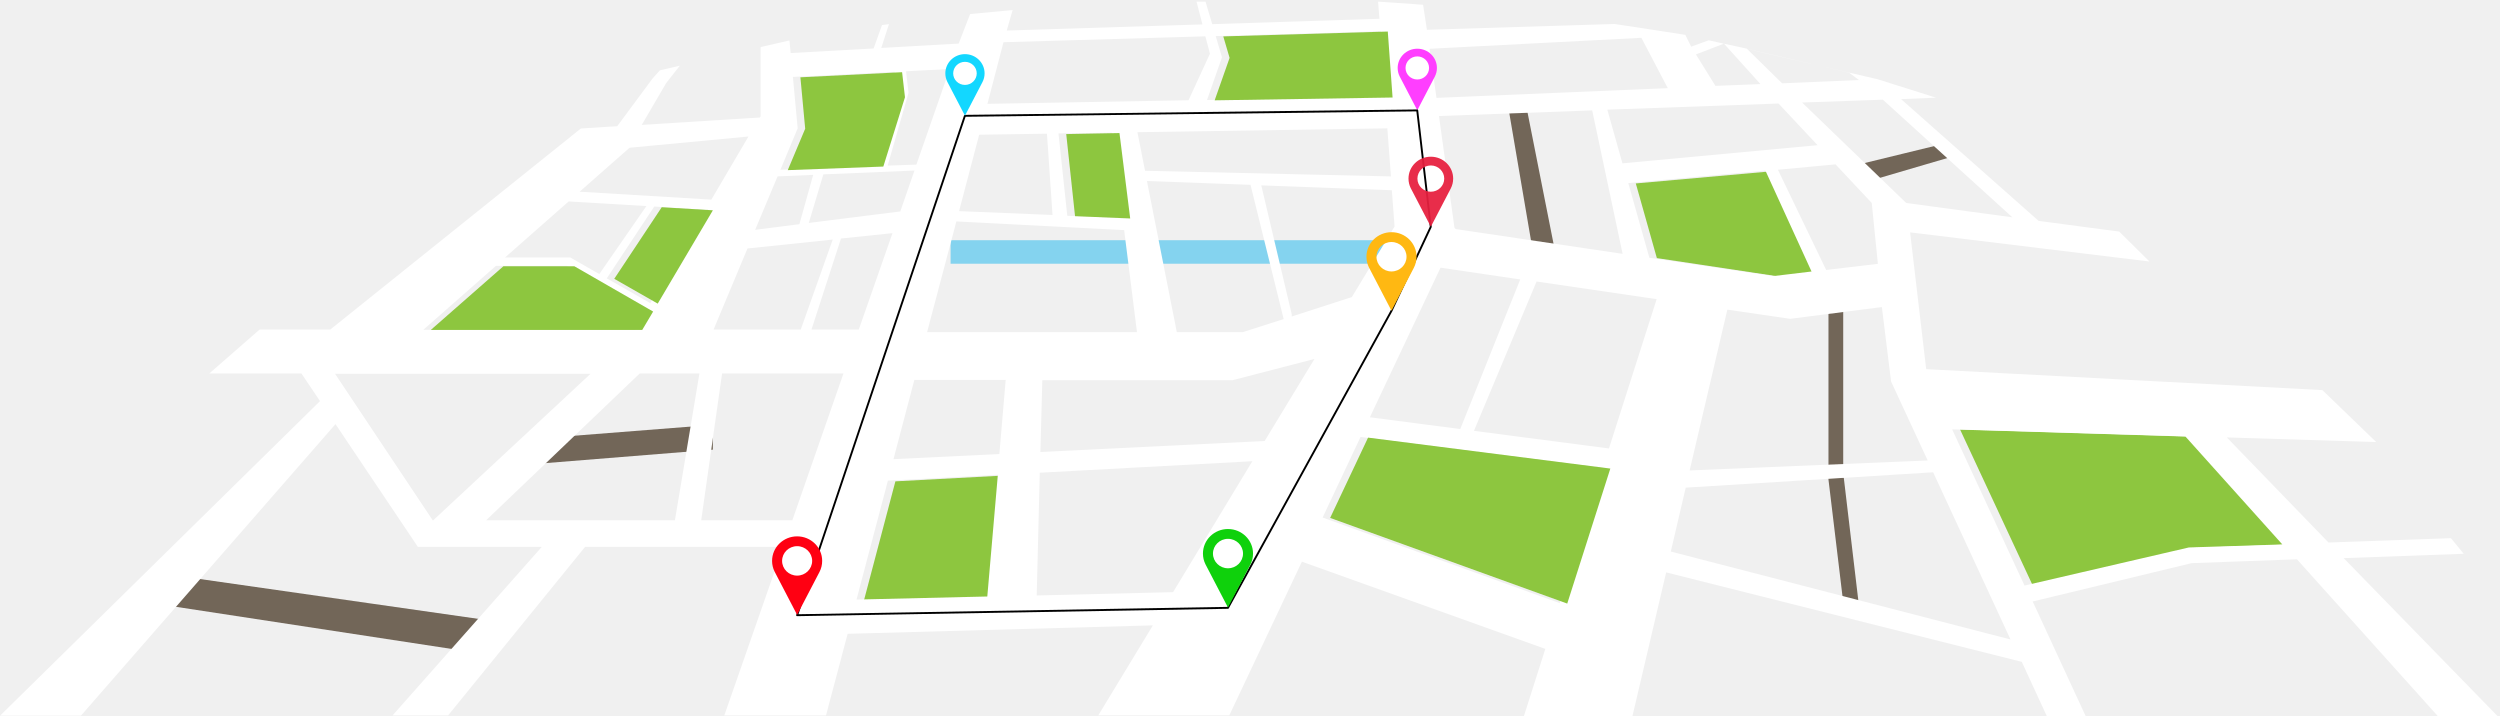
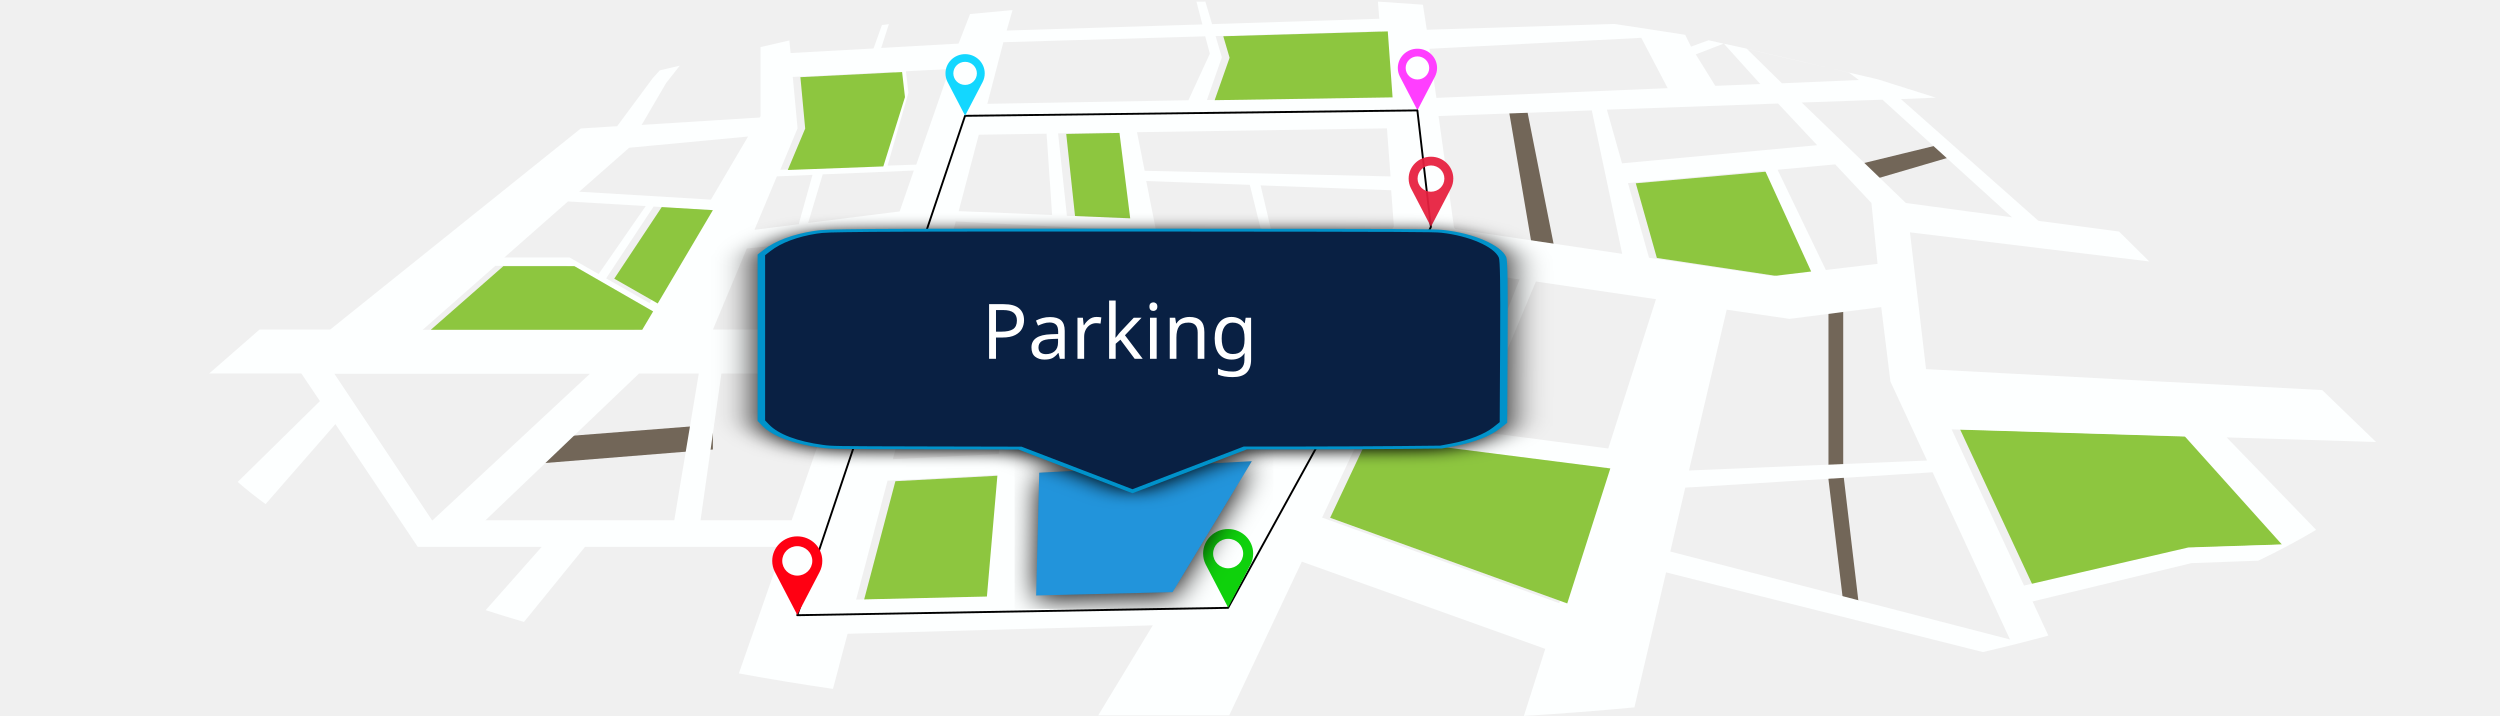
<svg xmlns="http://www.w3.org/2000/svg" width="345.4mm" height="98.87mm" version="1.1" viewBox="0 0 345.4 98.87">
-   <g transform="translate(157.6 -64.39)">
-     <polygon transform="matrix(.2646 0 0 .3533 -168.6 -84.09)" points="122.4 656.3 137.6 645.8 302.7 663.5 288.4 675.3" style="fill:#726658;stroke-width:.865" />
-     <polygon transform="matrix(.2646 0 0 .3533 -168.6 -84.09)" points="413.8 586.4 413.8 596.1 317.6 601.9 328.7 591.4" style="fill:#726658;stroke-width:.865" />
-     <polygon transform="matrix(.2646 0 0 .3533 -168.6 -84.09)" points="566.4 606.2 509.1 608.5 492.7 655 561 653.7" style="fill:#8dc63f;stroke-width:.865" />
-     <polygon transform="matrix(.2646 0 0 .3533 -168.6 -84.09)" points="1187 591 1065 588.2 1103 649.3 1188 634.5 1237 633.2" style="fill:#8dc63f;stroke-width:.865" />
-     <polygon transform="matrix(.2646 0 0 .3533 -168.6 -84.09)" points="967.3 487.2 895.7 492 906.7 521.2 971.4 528.5 991.4 526.7" style="fill:#8dc63f;stroke-width:.865" />
-     <polygon transform="matrix(.2646 0 0 .3533 -168.6 -84.09)" points="1012 484.6 1058 476.2 1066 480.4 1020 490.5" style="fill:#726658;stroke-width:.865" />
-     <polygon transform="matrix(.2646 0 0 .3533 -168.6 -84.09)" points="1004 655.8 996.3 607.8 996.3 536.8 1004 536.8 1004 605.2 1012 655.8" style="fill:#726658;stroke-width:.865" />
-     <polygon transform="matrix(.2646 0 0 .3533 -168.6 -84.09)" points="829.1 462.1 842 518.8 853.6 518.8 838.6 462.1" style="fill:#726658;stroke-width:.865" />
-     <polygon transform="matrix(.2539 0 0 .3533 -160.3 -84.09)" points="527.9 514.2 775.9 514.2 771.7 523.4 527.9 523.4" style="fill:#84d3ef;stroke-width:.883" />
-     <path d="m166.2 141.5 16.59-0.601-1.773-2.155-16.91 0.601-14.05-14.52 20.64 0.636-7.435-7.171-54.74-2.897-2.222-18.9 33.07 4.027-4.18-4.133-11.14-1.484-19-16.82 4.826-0.198-8.06-2.545-2.585 0.104-1.342-1c-6.453-1.543-12.93-3.048-19.41-4.488l-2.427 0.881-0.805-1.63-3.924-0.612-5.86-0.891-25.92 0.801-0.529-3.458-6.218-0.428 0.185 2.367-23.1 0.742-0.926-3.109h-1.244l0.82 3.144-27.04 0.848 0.813-2.83-5.872 0.55-1.583 4.082-10.69 0.601 1.059-3.289-0.958 0.124-1.16 3.238-11.46 0.636-0.172-1.744-3.981 0.917v9.552l-0.106 0.177-16.32 1.024 3.387-5.794 1.882-2.393-2.758 0.649-0.976 1.075-4.921 6.641-5.027 0.318-34.61 27.77h-9.763l-6.959 6.076h12.73l2.566 3.815-44.19 43.45h11.17l35.16-40.27 11.38 16.96h17.12l-20.61 23.28h7.673l18.92-23.28h27.36l-8.123 23.28h14.05l2.99-11.27 42.17-1.166-7.541 12.43h18.1l10.03-21.23 33.63 12.05-3.387 10.63h15.11l4.974-21.2 49.13 12.36 4.075 8.832h5.371l-7.938-17.17 21.96-5.299 14.55-0.53 20.69 23.03h8.361zm-57.47-13.49-32.89 1.378 5.212-22.22 8.678 1.272 12.67-1.625 1.27 10.28zm-12.73-40.91 5.001 5.334 0.847 8.408-7.144 0.848-6.668-13.85zm6.535-8.938 17.89 16.25-14.66-1.978-14.39-13.88zm-21.95-7.745 21.23 4.922-13.2 0.562-4.88-4.788-3.156-0.697 5.046 5.591-6.218 0.247-2.699-4.345zm7.534 8.275 5.398 5.758-26.96 2.508-2.09-7.419zm-21.54 20.77-23.07-3.427-0.159-0.177-2.143-15.44 21.17-0.777zm2.593-29.85 3.651 6.959-31.96 1.342-0.953-6.783zm-27.75 31.76 11.01 1.625-8.281 20.67-12.49-1.625zm-6.35-5.688-5.9 9.75-8.308 2.685v-0.318l-4.207-17.8 18.04 0.671zm-15.32 12.79-5.636 1.802h-9.128l-4.127-20.88 14.31 0.53zm14.82-19.71-33.97-0.777-1.058-5.334 34.53-0.53zm-24.21-19.39 22.75-0.671 0.661 9.114-24.61 0.389 2.064-5.9zm-29.32 0.848 27.89-0.812 0.635 2.402-2.963 6.429-27.78 0.495zm16.46 24.3-7.646-0.318-1.217-11.38 7.355-0.106zm-19.82-11.52 9.366-0.141 0.767 11.23-12.91-0.53zm20.03 13.18 1.773 14.1h-29l4.048-15.3zm-24.1-22.26-4.604 13.21-3.969 0.141 2.884-10.07-0.344-2.967zm-19.47 21.27 2.011-6.712 12.59-0.53-1.958 5.652zm3.307 2.296-4.419 12.43h-12.04l4.683-11.2zm-4.842-15.37-0.661-7.101 14.05-0.707 0.423 3.462-3.016 9.573-13.18 0.495zm-2.778 6.641 4.921-0.212-1.905 6.818-6.112 0.777zm-20.45-3.957 16.43-1.554-5.133 8.726-18.2-1.095zm10.48 8.584-7.62 12.89-6.006-3.427 6.562-9.927zm-18.89-1.166 10.74 0.636-6.509 9.397-4.022-2.296h-8.996zm-10.05 8.902h9.816l10.87 6.253-1.508 2.579h-29.21zm-22.23 14.91h35.3l-21.78 20.28zm46.96 20.24h-26.09l21.22-20.28h8.255zm16.22 0h-12.59l2.884-20.28h16.77zm2.646-26.35 4.075-12.58 7.117-0.742-4.657 13.32zm24.29 36.88-18.07 0.424 4.339-16.43 15.19-0.812zm1.667-19.68-14.63 0.707 2.884-10.95h12.62zm24 19.08-18.84 0.459 0.423-16.96 29.37-1.59zm12.65-20.88-30.98 1.519 0.265-9.927h26.3l11.3-2.932zm40.77 22.4-32.76-11.83 5.239-11.13 33.44 4.274zm6.8-21.37-18.65-2.438 8.652-20.63 16.59 2.438zm5.583-26.35-2.91-10.32 18.94-1.731 6.376 13.95-5.292 0.636zm2.963 40.59 2.064-8.832 34.18-2.12 10.69 23.1zm71.57-0.565-22.7 5.264-10-21.58 32.23 0.989 13.39 14.91z" style="fill:#fff" />
-     <polygon transform="matrix(.2646 0 0 .3533 -168.6 -84.09)" points="362.3 529.3 387.1 501.3 413.8 502.5 385 539" style="fill:#8dc63f;stroke-width:.865" />
-     <polygon transform="matrix(.2646 0 0 .3533 -168.6 -84.09)" points="382.6 542.1 376.9 549.3 266.5 549.3 304.4 524.4 341.5 524.4" style="fill:#8dc63f;stroke-width:.865" />
-     <polygon transform="matrix(.2646 0 0 .3533 -168.6 -84.09)" points="683.6 442.9 680.3 434.5 766.2 432.6 768.7 458.4 675.8 459.5" style="fill:#8dc63f;stroke-width:.865" />
-     <polygon transform="matrix(.2646 0 0 .3533 -168.6 -84.09)" points="736.1 622.8 755.9 591.4 882.4 603.5 859.9 656.3" style="fill:#8dc63f;stroke-width:.865" />
-     <polygon transform="matrix(.2646 0 0 .3533 -168.6 -84.09)" points="626.1 472.3 598.3 472.7 602.9 504.8 631.7 505.7" style="fill:#8dc63f;stroke-width:.865" />
-     <polygon transform="matrix(.2646 0 0 .3533 -168.6 -84.09)" points="514.1 458.3 512.6 448.5 459.5 450.5 462 470.6 452.9 486.8 502.8 485.4" style="fill:#8dc63f;stroke-width:.865" />
-     <g id="geofenceItems" transform="matrix(.01695 0 0 .01661 -28.62 71.87)" style="fill:#13d7ff">
-       <path transform="translate(3687 -45.15)" d="m256 0c-88.36 0-160 71.62-160 160 0 24.75 5.625 48.22 15.67 69.12 0.562 1.188 144.3 282.9 144.3 282.9l142.6-279.4c11.12-21.78 17.41-46.47 17.41-72.62 0-88.38-71.62-160-160-160zm0 256c-53.02 0-96-43-96-96s42.98-96 96-96c53 0 96 43 96 96s-43 96-96 96z" style="fill:#ff3eff" />
-       <path id="geofencepath" transform="matrix(59 0 0 60.2 1688 -4327)" d="m-47.46 149.4 23.18-69 62.49-0.748 1.871 16.09-5.426 11.6-22.59 41.04z" style="fill:none;stroke-linecap:round;stroke-linejoin:round;stroke-width:.265;stroke:#000" />
-       <path d="m-1112 4011c-112.8 0-204.2 91.37-204.2 204.1 0 31.57 7.178 61.52 20 88.18 0.717 1.516 184.1 360.9 184.1 360.9l182-356.4c14.19-27.79 22.22-59.28 22.22-92.64 0-112.7-91.39-204.1-204.2-204.1zm0 326.6c-67.66 0-122.5-54.86-122.5-122.5s54.85-122.5 122.5-122.5c67.63 0 122.5 54.86 122.5 122.5s-54.87 122.5-122.5 122.5z" style="fill:#ff0012;stroke-width:1.276" />
-       <path d="m2400 3950c-112.8 0-204.2 91.37-204.2 204.1 0 31.57 7.178 61.52 20 88.18 0.717 1.516 184.1 360.9 184.1 360.9l182-356.4c14.19-27.79 22.22-59.28 22.22-92.64 0-112.7-91.39-204.1-204.2-204.1zm0 326.6c-67.66 0-122.5-54.86-122.5-122.5s54.85-122.5 122.5-122.5c67.63 0 122.5 54.86 122.5 122.5s-54.87 122.5-122.5 122.5z" style="fill:#0fd10c;stroke-width:1.276" />
-       <path transform="matrix(1.138 0 0 1.138 3762 853.1)" d="m256 0c-88.36 0-160 71.62-160 160 0 24.75 5.625 48.22 15.67 69.12 0.562 1.188 144.3 282.9 144.3 282.9l142.6-279.4c11.12-21.78 17.41-46.47 17.41-72.62 0-88.38-71.62-160-160-160zm0 256c-53.02 0-96-43-96-96s42.98-96 96-96c53 0 96 43 96 96s-43 96-96 96z" style="fill-opacity:.941;fill:#e6203f" />
-       <path transform="matrix(1.276 0 0 1.276 3406 1481)" d="m256 0c-88.36 0-160 71.62-160 160 0 24.75 5.625 48.22 15.67 69.12 0.562 1.188 144.3 282.9 144.3 282.9l142.6-279.4c11.12-21.78 17.41-46.47 17.41-72.62 0-88.38-71.62-160-160-160zm0 256c-53.02 0-96-43-96-96s42.98-96 96-96c53 0 96 43 96 96s-43 96-96 96z" style="fill:#ffb812" />
-       <path d="m256 0c-88.36 0-160 71.62-160 160 0 24.75 5.625 48.22 15.67 69.12 0.562 1.188 144.3 282.9 144.3 282.9l142.6-279.4c11.12-21.78 17.41-46.47 17.41-72.62 0-88.38-71.62-160-160-160zm0 256c-53.02 0-96-43-96-96s42.98-96 96-96c53 0 96 43 96 96s-43 96-96 96z" style="fill:#13d7ff" />
-     </g>
+   <defs>
+     <filter id="filter1309" style="color-interpolation-filters:sRGB">
+       <feFlood flood-color="rgb(0,0,0)" result="flood" />
+       <feComposite in="flood" in2="SourceGraphic" operator="in" result="composite1" />
+       <feGaussianBlur in="composite1" result="blur" stdDeviation="2" />
+       <feOffset dx="0" dy="0.5" result="offset" />
+       <feComposite in="SourceGraphic" in2="offset" result="composite2" />
+     </filter>
+     <filter id="filter1345" style="color-interpolation-filters:sRGB">
+       <feFlood flood-color="rgb(0,0,0)" result="flood" />
+       <feComposite in="flood" in2="SourceGraphic" operator="in" result="composite1" />
+       <feGaussianBlur in="composite1" result="blur" stdDeviation="2" />
+       <feOffset dx="0" dy="0.5" result="offset" />
+       <feComposite in="SourceGraphic" in2="offset" result="composite2" />
+     </filter>
+   </defs>
+   <g id="area-map">
+     <polygon transform="matrix(.2646 0 0 .3533 -11 -148.5)" points="413.8 586.4 413.8 596.1 317.6 601.9 328.7 591.4" style="fill:#726658;stroke-width:.865" />
+     <polygon transform="matrix(.2646 0 0 .3533 -11 -148.5)" points="566.4 606.2 509.1 608.5 492.7 655 561 653.7" style="fill:#8dc63f;stroke-width:.865" />
+     <polygon transform="matrix(.2646 0 0 .3533 -11 -148.5)" points="1103 649.3 1188 634.5 1237 633.2 1187 591 1065 588.2" style="fill:#8dc63f;stroke-width:.865" />
+     <polygon transform="matrix(.2646 0 0 .3533 -11 -148.5)" points="906.7 521.2 971.4 528.5 991.4 526.7 967.3 487.2 895.7 492" style="fill:#8dc63f;stroke-width:.865" />
+     <polygon transform="matrix(.2646 0 0 .3533 -11 -148.5)" points="1012 484.6 1058 476.2 1066 480.4 1020 490.5" style="fill:#726658;stroke-width:.865" />
+     <polygon transform="matrix(.2646 0 0 .3533 -11 -148.5)" points="996.3 536.8 1004 536.8 1004 605.2 1012 655.8 1004 655.8 996.3 607.8" style="fill:#726658;stroke-width:.865" />
+     <polygon transform="matrix(.2646 0 0 .3533 -11 -148.5)" points="829.1 462.1 842 518.8 853.6 518.8 838.6 462.1" style="fill:#726658;stroke-width:.865" />
+     <polygon transform="matrix(.2539 0 0 .3533 -2.7 -148.5)" points="527.9 514.2 775.9 514.2 771.7 523.4 527.9 523.4" style="fill:#84d3ef;stroke-width:.883" />
+     <path d="m165.3 0.23 0.82 3.144-27.04 0.848 0.813-2.83-5.872 0.55-1.583 4.082-10.69 0.601 1.059-3.289-0.958 0.123-1.16 3.238-11.46 0.636-0.172-1.744-3.981 0.917v9.552l-0.106 0.177-16.32 1.024 3.387-5.794 1.882-2.393-2.758 0.648-0.976 1.075-4.921 6.641-5.027 0.318-34.61 27.77h-9.763l-6.959 6.076h12.73l2.566 3.815-11.36 11.17a157.6 50.25 0 0 0 3.852 3.06l9.646-11.05 11.38 16.96h17.12l-7.741 8.744a157.6 50.25 0 0 0 5.294 1.628l8.43-10.37h27.36l-6.1 17.48a157.6 50.25 0 0 0 13 2.141l2.02-7.615 42.17-1.166-7.541 12.43h18.1l10.03-21.23 33.63 12.05-2.952 9.266a157.6 50.25 0 0 0 15.27-1.185l4.376-18.65 43.77 11.01a157.6 50.25 0 0 0 9.045-2.275l-2.18-4.715 21.96-5.299 9.216-0.335a157.6 50.25 0 0 0 8-4.263l-12.36-12.77 20.64 0.636-7.435-7.171-54.74-2.897-2.222-18.9 33.07 4.027-4.18-4.133-11.14-1.484-19-16.82 4.826-0.198-8.06-2.545-0.232 0.009-12.97 0.552-4.835-4.743 11.39 2.64c-3.795-0.9-7.595-1.786-11.4-2.652l-0.033-0.033-3.038-0.67 1.549 0.359c-0.552-0.125-1.103-0.248-1.655-0.372l5.033 5.577-6.218 0.247-2.699-4.345 3.857-1.485c-0.695-0.156-1.391-0.314-2.086-0.469l-2.427 0.881-0.805-1.63-3.924-0.611-5.86-0.891-25.92 0.801-0.529-3.458-6.218-0.428 0.185 2.367-23.1 0.742-0.926-3.109zm72.85 5.805c9e-3 0.002 0.018 0.004 0.026 0.006l-0.011-0.012zm0.015-0.006 2e-3 -5.292e-4 -4e-3 -0.001zm2e-3 -5.292e-4 0.115 0.025-0.113-0.026zm14.59 3.38c0.907 0.215 1.814 0.429 2.72 0.645l1.342 1 2.353-0.095 0.231-0.01zm-62.06-5.095 0.661 9.114-24.61 0.389 2.064-5.9-0.866-2.931zm-24.18 0.706 0.635 2.402-2.963 6.429-27.78 0.494 2.218-8.513zm60.24 0.203 3.651 6.959-31.96 1.342-0.952-6.783zm-95.56 4.31-4.604 13.21-3.969 0.142 2.884-10.07-0.344-2.967zm-7.617 0.389 0.423 3.462-3.016 9.573-13.18 0.494 2.384-5.722-0.662-7.101zm136.5 3.851 17.89 16.25-14.66-1.978-14.39-13.88zm-14.42 0.53 5.398 5.758-26.96 2.508-2.09-7.419zm-25.74 0.949 4.202 19.82-23.07-3.427-0.159-0.177-2.143-15.44zm-28.3 2.482 0.498 6.641-33.97-0.777-1.058-5.334zm-38.08 0.595 1.508 11.8-7.646-0.318-1.217-11.38zm-8.946 0.143 0.767 11.23-12.91-0.53 2.777-10.56zm-41.24 0.387-5.133 8.726-18.2-1.095 6.903-6.077zm150.2 3.852 5.001 5.334 0.847 8.408-7.144 0.848-6.668-13.85zm-127.3 0.85-1.958 5.652-12.64 1.59 2.011-6.712zm117.6 1e-3 6.376 13.95-5.292 0.636-17.11-2.535-2.91-10.32zm-131.6 0.596-1.905 6.818-6.112 0.777 3.096-7.383zm46.11 0.85 14.31 0.53 4.581 18.55-5.636 1.802h-9.128zm15.8 0.605 18.04 0.671 0.375 5.012-5.9 9.75-8.308 2.685v-0.318zm-95.69 2.218 10.74 0.636-6.509 9.397-4.022-2.296h-8.996zm11.83 0.702 7.064 0.464-7.62 12.89-6.006-3.427zm41.74 2.06 23.18 1.2 1.773 14.1h-29zm-8.826 1.618-4.657 13.32-6.535 0.002 4.075-12.58zm-8.258 0.888-4.419 12.43h-12.04l4.683-11.2zm-46.53 3.634h9.816l10.87 6.253-1.508 2.579h-29.21zm130.5 0.251 11.01 1.625-8.281 20.67-12.49-1.625zm13.27 1.912 16.59 2.438-6.592 20.63-18.65-2.438zm47.71 3.531 1.27 10.28 5.06 10.92-32.89 1.378 5.212-22.22 8.678 1.272zm-78.39 7.167-6.884 11.34-30.98 1.519 0.265-9.927h26.3zm-93.23 2.01h8.255l-3.385 20.28h-26.09zm11.38 0h16.77l-7.064 20.28h-12.59zm-53.47 0.04h35.3l-21.78 20.28zm80.04 0.847h12.62l-0.874 10.24-14.63 0.707zm143.4 6.832 32.23 0.989 13.39 14.91-12.92 0.417-22.7 5.264zm-81.74 1.052 33.44 4.274-5.919 18.69-32.76-11.83zm-14.95 3.349-10.95 18.09-18.84 0.459 0.423-16.96zm94.06 1.529 10.69 23.1-46.93-12.15 2.064-8.832zm-129.2 0.344-1.459 16.82-18.07 0.424 4.339-16.43z" style="fill:#fdffff" />
+     <polygon transform="matrix(.2646 0 0 .3533 -11 -148.5)" points="362.3 529.3 387.1 501.3 413.8 502.5 385 539" style="fill:#8dc63f;stroke-width:.865" />
+     <polygon transform="matrix(.2646 0 0 .3533 -11 -148.5)" points="266.5 549.3 304.4 524.4 341.5 524.4 382.6 542.1 376.9 549.3" style="fill:#8dc63f;stroke-width:.865" />
+     <polygon transform="matrix(.2646 0 0 .3533 -11 -148.5)" points="766.2 432.6 768.7 458.4 675.8 459.5 683.6 442.9 680.3 434.5" style="fill:#8dc63f;stroke-width:.865" />
+     <polygon transform="matrix(.2646 0 0 .3533 -11 -148.5)" points="736.1 622.8 755.9 591.4 882.4 603.5 859.9 656.3" style="fill:#8dc63f;stroke-width:.865" />
+     <polygon transform="matrix(.2646 0 0 .3533 -11 -148.5)" points="626.1 472.3 598.3 472.7 602.9 504.8 631.7 505.7" style="fill:#8dc63f;stroke-width:.865" />
+     <polygon transform="matrix(.2646 0 0 .3533 -11 -148.5)" points="459.5 450.5 462 470.6 452.9 486.8 502.8 485.4 514.1 458.3 512.6 448.5" style="fill:#8dc63f;stroke-width:.865" />
+   </g>
+   <g id="geofencing-section" class="extra-items" transform="matrix(.01695 0 0 .01661 129 7.48)" style="fill:#13d7ff">
+     <path transform="translate(3687,-45.15)" d="m256 0c-88.36 0-160 71.62-160 160 0 24.75 5.625 48.22 15.67 69.12 0.562 1.188 144.3 282.9 144.3 282.9l142.6-279.4c11.12-21.78 17.41-46.47 17.41-72.62 0-88.38-71.62-160-160-160zm0 256c-53.02 0-96-43-96-96s42.98-96 96-96c53 0 96 43 96 96s-43 96-96 96z" style="fill:#ff3eff" />
+     <path id="geofencepath" transform="matrix(59,0,0,60.2,1688,-4327)" d="m-47.46 149.4 23.18-69 62.49-0.748 1.871 16.09-5.426 11.6-22.59 41.04z" style="fill:none;stroke-linecap:round;stroke-linejoin:round;stroke-width:.265;stroke:#000" />
+     <path d="m-1112 4011c-112.8 0-204.2 91.37-204.2 204.1 0 31.57 7.178 61.52 20 88.18 0.717 1.516 184.1 360.9 184.1 360.9l182-356.4c14.19-27.79 22.22-59.28 22.22-92.64 0-112.7-91.39-204.1-204.2-204.1zm0 326.6c-67.66 0-122.5-54.86-122.5-122.5s54.85-122.5 122.5-122.5c67.63 0 122.5 54.86 122.5 122.5s-54.87 122.5-122.5 122.5z" style="fill:#ff0012;stroke-width:1.276" />
+     <path d="m2400 3950c-112.8 0-204.2 91.37-204.2 204.1 0 31.57 7.178 61.52 20 88.18 0.717 1.516 184.1 360.9 184.1 360.9l182-356.4c14.19-27.79 22.22-59.28 22.22-92.64 0-112.7-91.39-204.1-204.2-204.1zm0 326.6c-67.66 0-122.5-54.86-122.5-122.5s54.85-122.5 122.5-122.5c67.63 0 122.5 54.86 122.5 122.5s-54.87 122.5-122.5 122.5z" style="fill:#0fd10c;stroke-width:1.276" />
+     <path transform="matrix(1.138,0,0,1.138,3762,853.1)" d="m256 0c-88.36 0-160 71.62-160 160 0 24.75 5.625 48.22 15.67 69.12 0.562 1.188 144.3 282.9 144.3 282.9l142.6-279.4c11.12-21.78 17.41-46.47 17.41-72.62 0-88.38-71.62-160-160-160zm0 256c-53.02 0-96-43-96-96s42.98-96 96-96c53 0 96 43 96 96s-43 96-96 96z" style="fill-opacity:.941;fill:#e6203f" />
+     <path transform="matrix(1.276,0,0,1.276,3406,1481)" d="m256 0c-88.36 0-160 71.62-160 160 0 24.75 5.625 48.22 15.67 69.12 0.562 1.188 144.3 282.9 144.3 282.9l142.6-279.4c11.12-21.78 17.41-46.47 17.41-72.62 0-88.38-71.62-160-160-160zm0 256c-53.02 0-96-43-96-96s42.98-96 96-96c53 0 96 43 96 96s-43 96-96 96z" style="fill:#ffb812" />
+     <path d="m256 0c-88.36 0-160 71.62-160 160 0 24.75 5.625 48.22 15.67 69.12 0.562 1.188 144.3 282.9 144.3 282.9l142.6-279.4c11.12-21.78 17.41-46.47 17.41-72.62 0-88.38-71.62-160-160-160zm0 256c-53.02 0-96-43-96-96s42.98-96 96-96c53 0 96 43 96 96s-43 96-96 96z" style="fill:#13d7ff" />
+   </g>
+   <g id="digitisation-section" class="extra-items">
+     <path d="m162 81.81 10.95-18.09-29.37 1.589-0.423 16.96z" style="fill:#2294db;filter:url(#filter1345)" />
+     <path transform="matrix(1.311 0 0 .503 -47.18 30.6)" d="m149.4 68.17-5.923-5.924-9.915-0.064c-9.823-0.064-9.925-0.068-10.98-0.441-2.818-0.996-4.904-3.058-5.929-5.86l-0.429-1.172 1.7e-4 -22.77 1.9e-4 -22.77 0.612-1.237c1.162-2.351 2.947-4.093 5.083-4.962 0.832-0.338 1.307-0.38 5.936-0.515 2.768-0.081 17.21-0.119 32.09-0.084 24.89 0.058 27.14 0.086 28.05 0.345 3.046 0.866 5.816 3.986 6.339 7.139 0.135 0.814 0.175 7.31 0.141 23.24l-0.046 22.11-0.705 1.467c-0.946 1.969-2.656 3.713-4.56 4.649l-1.306 0.642-4.221 0.113c-2.322 0.062-6.968 0.119-10.32 0.127l-6.104 0.014-11.88 11.88z" style="fill:#092043;filter:url(#filter1309);paint-order:normal;stroke-width:.79;stroke:#0092ca" />
+     <text x="135.623" y="49.571" style="fill:#ffffff;font-family:sans-serif;font-size:10.58px;letter-spacing:0px;line-height:1.25;stroke-width:.265;word-spacing:0px" xml:space="preserve">
+       <tspan x="135.623" y="49.571" style="fill:#ffffff;font-family:sans-serif;stroke-width:.265">Parking</tspan>
+     </text>
  </g>
</svg>
